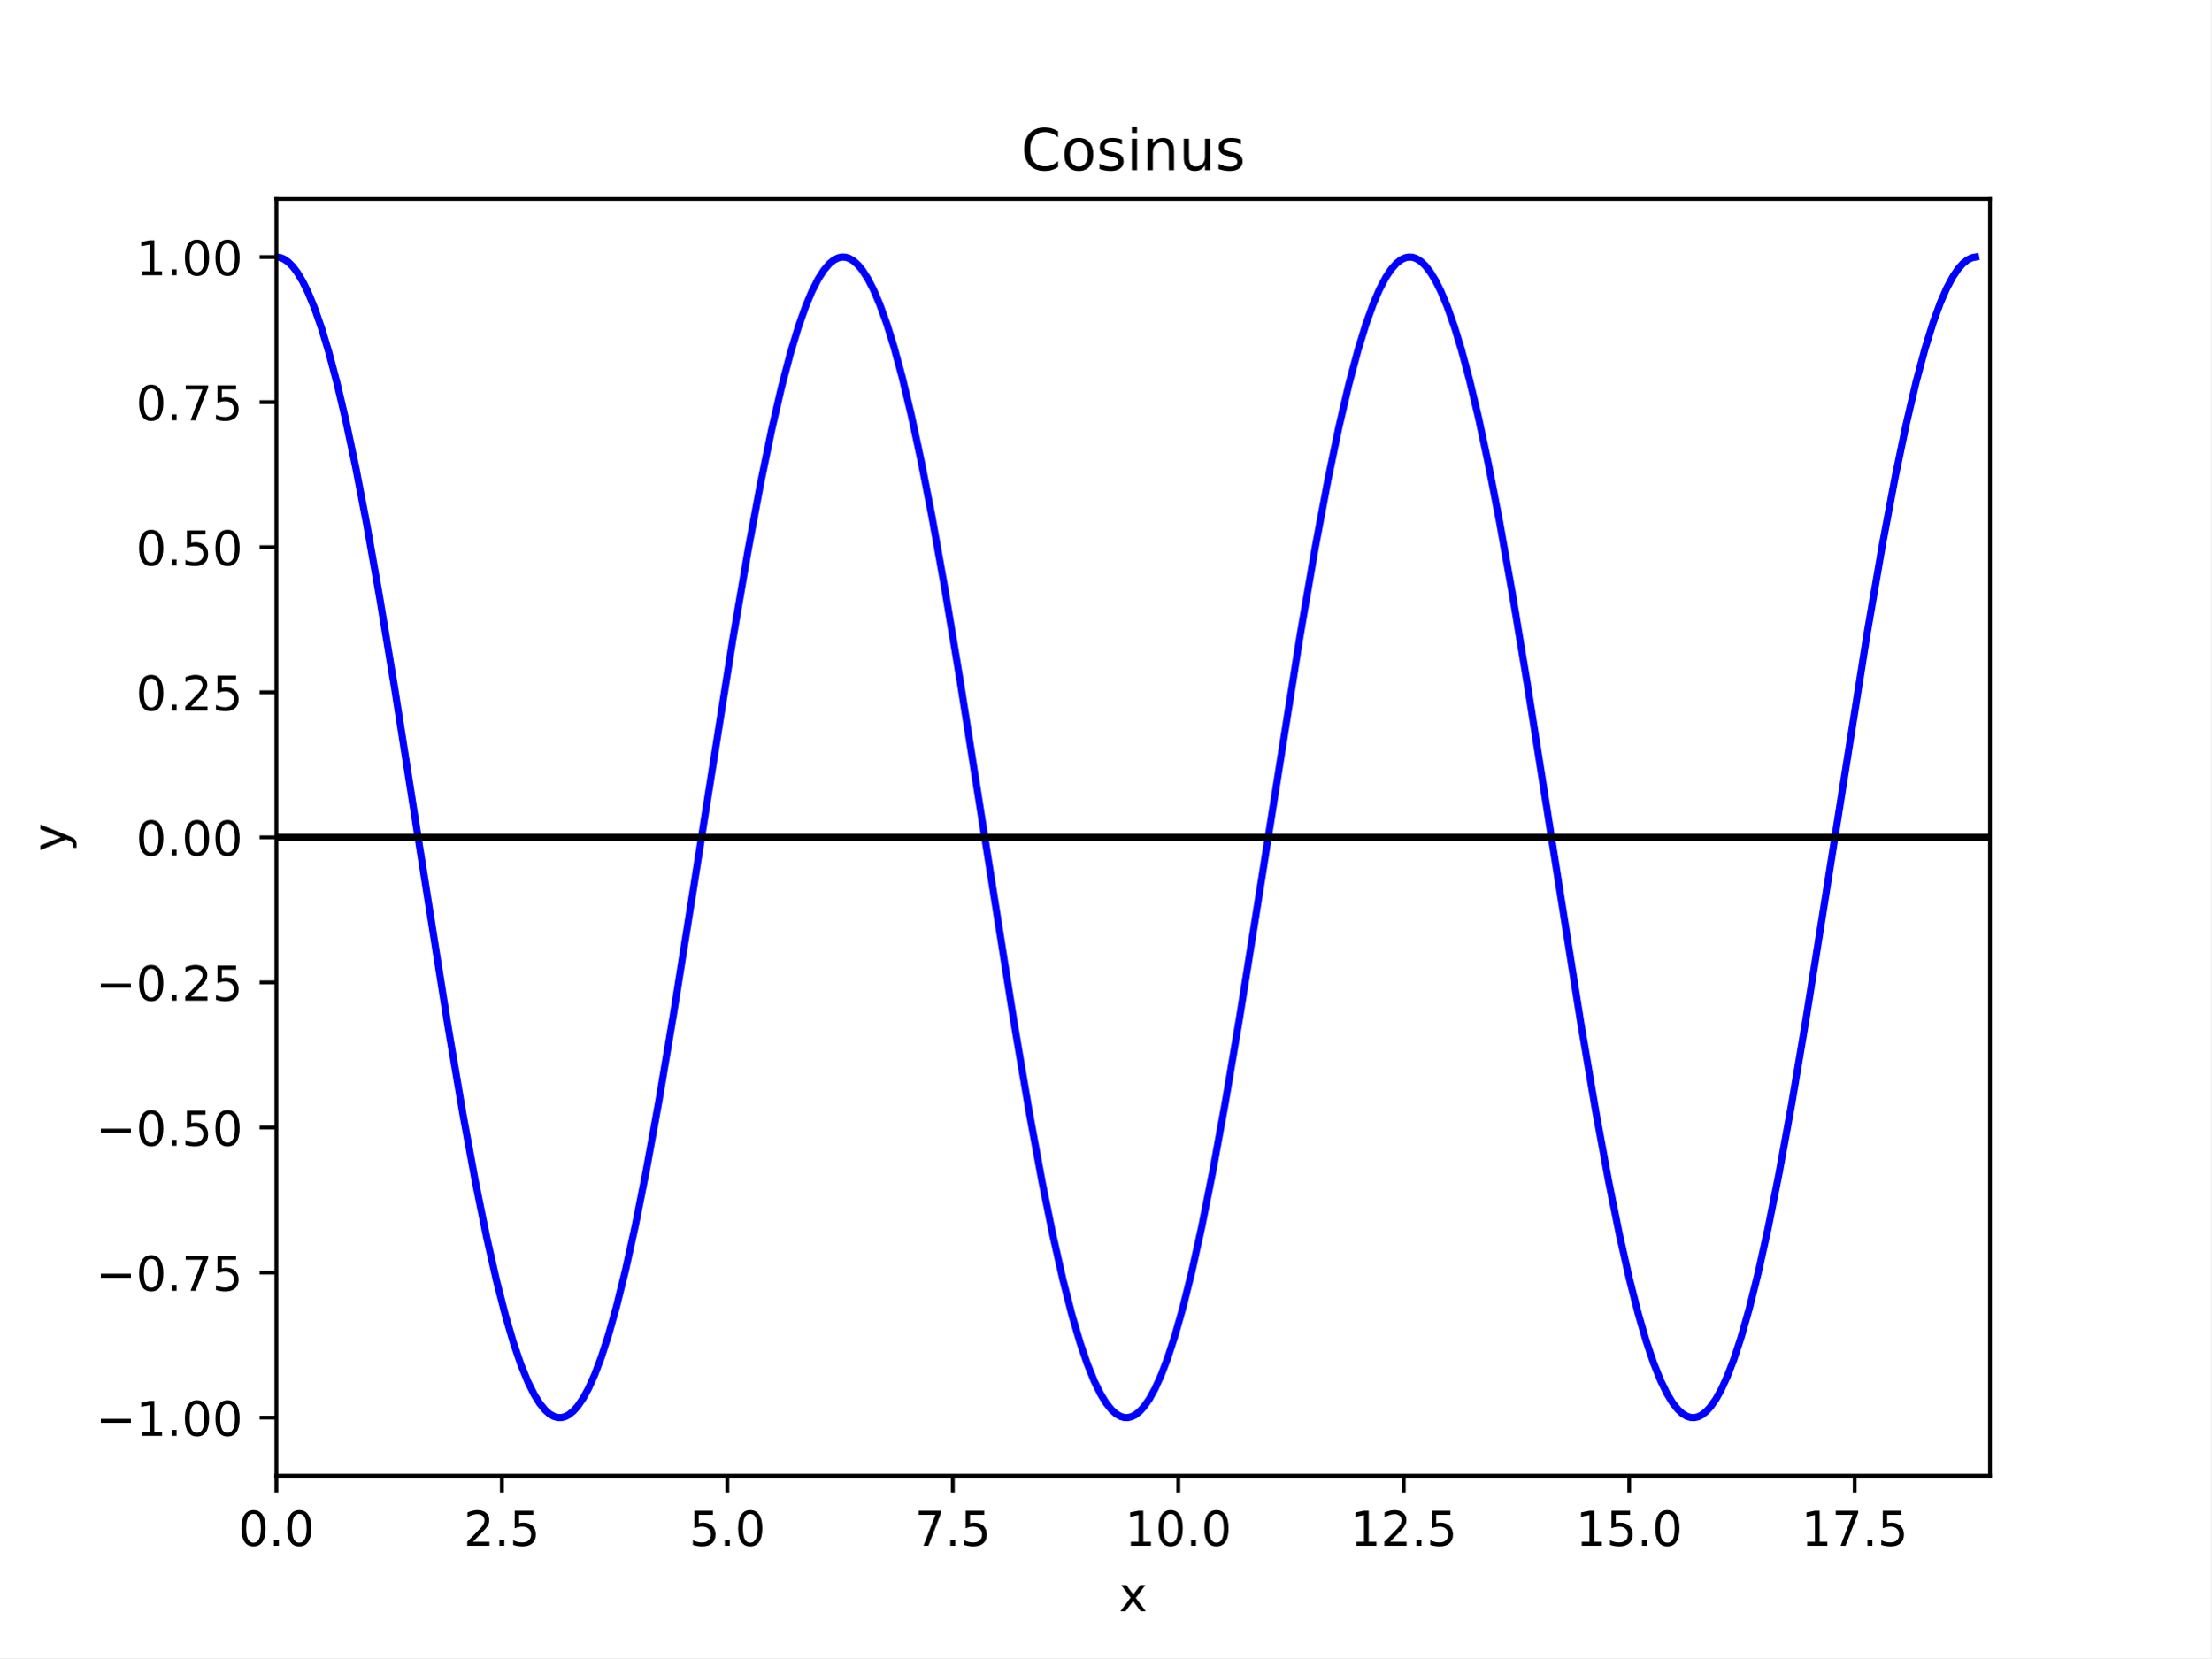
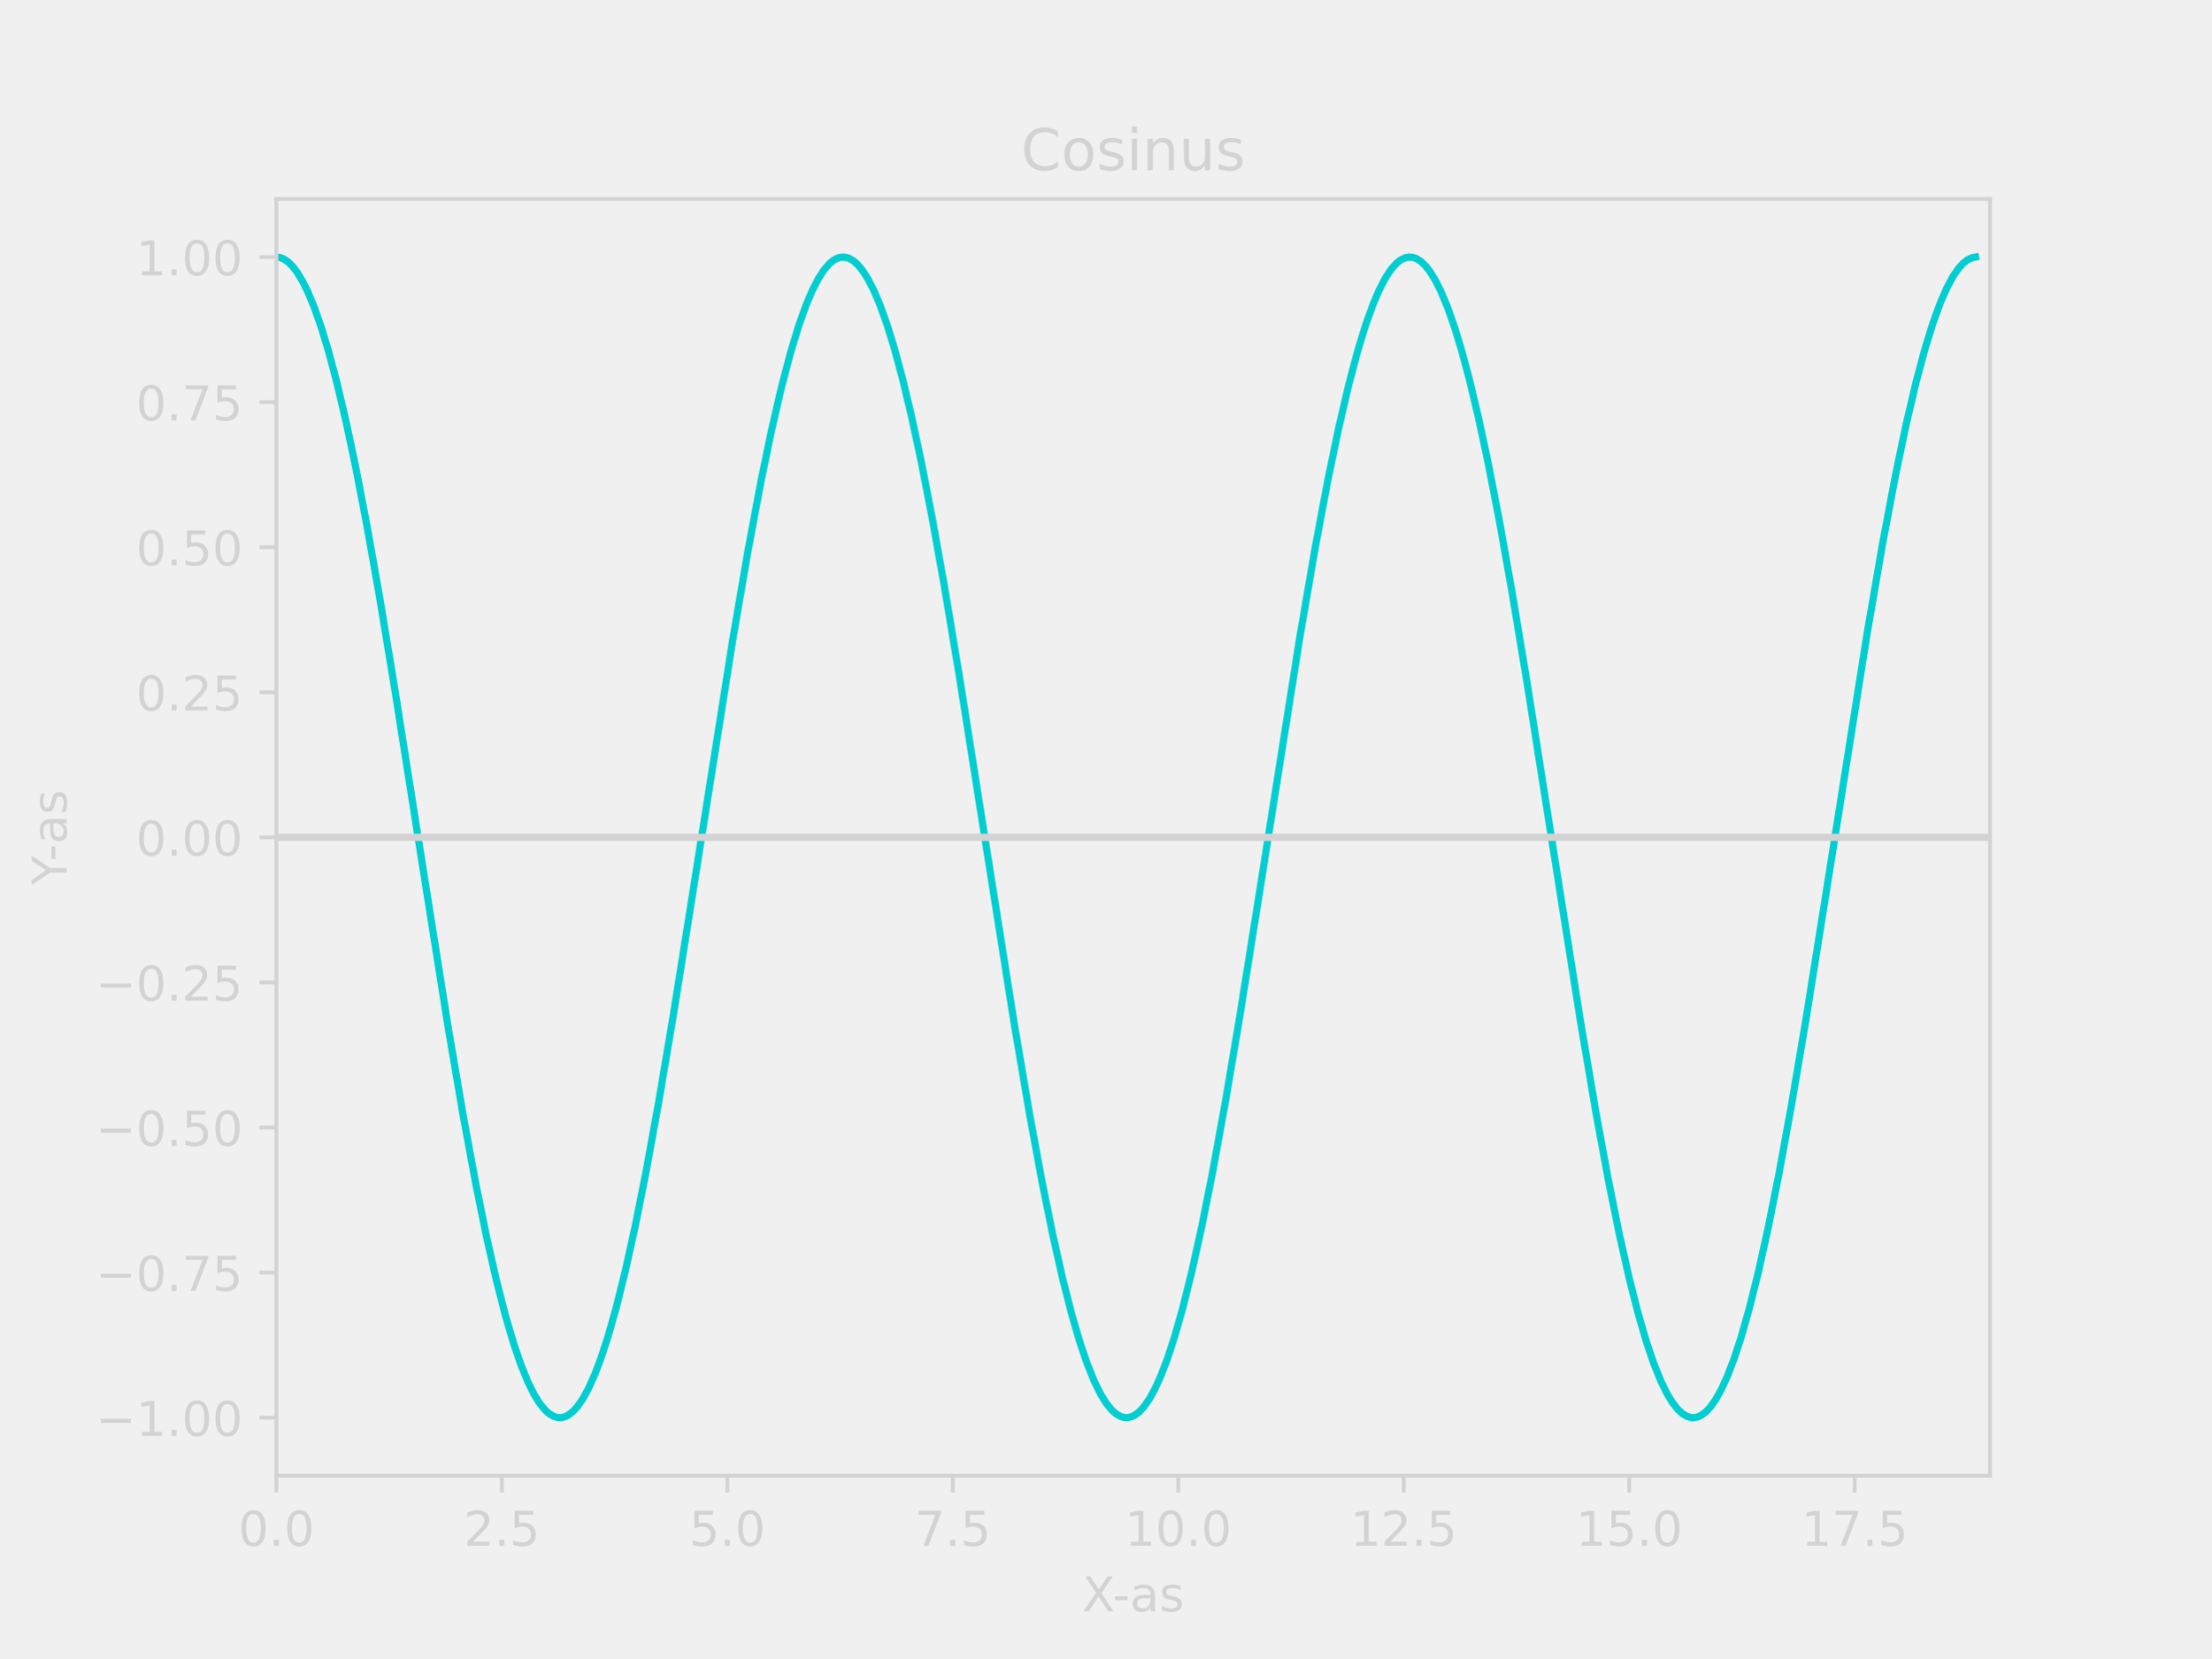
<svg xmlns="http://www.w3.org/2000/svg" xmlns:xlink="http://www.w3.org/1999/xlink" width="460.8pt" height="345.6pt" viewBox="0 0 460.8 345.6" version="1.1">
  <defs>
    <style type="text/css">*{stroke-linejoin: round; stroke-linecap: butt}</style>
  </defs>
  <g id="figure_1">
    <g id="patch_1">
-       <path d="M 0 345.6  L 460.8 345.6  L 460.8 0  L 0 0  z " style="fill: #ffffff" />
+       <path d="M 0 345.6  L 460.8 345.6  L 460.8 0  L 0 0  z " style="fill: none" />
    </g>
    <g id="axes_1">
      <g id="patch_2">
-         <path d="M 57.6 307.584  L 414.72 307.584  L 414.72 41.472  L 57.6 41.472  z " style="fill: #ffffff" />
+         <path d="M 57.6 307.584  L 414.72 307.584  L 414.72 41.472  L 57.6 41.472  z " style="fill: none" />
      </g>
      <g id="matplotlib.axis_1">
        <g id="xtick_1">
          <g id="line2d_1">
            <defs>
-               <path id="ma6ecc89bb5" d="M 0 0  L 0 3.5  " style="stroke: #000000; stroke-width: 0.8" />
+               <path id="mee65ece090" d="M 0 0  L 0 3.5  " style="stroke: #d3d3d3; stroke-width: 0.8" />
            </defs>
            <g>
-               <use xlink:href="#ma6ecc89bb5" x="57.6" y="307.584" style="stroke: #000000; stroke-width: 0.8" />
+               <use xlink:href="#mee65ece090" x="57.6" y="307.584" style="fill: #d3d3d3; stroke: #d3d3d3; stroke-width: 0.8" />
            </g>
          </g>
          <g id="text_1">
-             <g transform="translate(49.64844 322.1824)scale(0.1 -0.1)">
+             <g style="fill: #d3d3d3" transform="translate(49.64844 322.1824)scale(0.1 -0.1)">
              <defs>
                <path id="DejaVuSans-30" d="M 2034 4250  Q 1547 4250 1301 3770  Q 1056 3291 1056 2328  Q 1056 1369 1301 889  Q 1547 409 2034 409  Q 2525 409 2770 889  Q 3016 1369 3016 2328  Q 3016 3291 2770 3770  Q 2525 4250 2034 4250  z M 2034 4750  Q 2819 4750 3233 4129  Q 3647 3509 3647 2328  Q 3647 1150 3233 529  Q 2819 -91 2034 -91  Q 1250 -91 836 529  Q 422 1150 422 2328  Q 422 3509 836 4129  Q 1250 4750 2034 4750  z " transform="scale(0.015625)" />
                <path id="DejaVuSans-2e" d="M 684 794  L 1344 794  L 1344 0  L 684 0  L 684 794  z " transform="scale(0.015625)" />
              </defs>
              <use xlink:href="#DejaVuSans-30" />
              <use xlink:href="#DejaVuSans-2e" x="63.623" />
              <use xlink:href="#DejaVuSans-30" x="95.41" />
            </g>
          </g>
        </g>
        <g id="xtick_2">
          <g id="line2d_2">
            <g>
-               <use xlink:href="#ma6ecc89bb5" x="104.589" y="307.584" style="stroke: #000000; stroke-width: 0.8" />
+               <use xlink:href="#mee65ece090" x="104.589" y="307.584" style="fill: #d3d3d3; stroke: #d3d3d3; stroke-width: 0.8" />
            </g>
          </g>
          <g id="text_2">
-             <g transform="translate(96.63791 322.1824)scale(0.1 -0.1)">
+             <g style="fill: #d3d3d3" transform="translate(96.63791 322.1824)scale(0.1 -0.1)">
              <defs>
                <path id="DejaVuSans-32" d="M 1228 531  L 3431 531  L 3431 0  L 469 0  L 469 531  Q 828 903 1448 1529  Q 2069 2156 2228 2338  Q 2531 2678 2651 2914  Q 2772 3150 2772 3378  Q 2772 3750 2511 3984  Q 2250 4219 1831 4219  Q 1534 4219 1204 4116  Q 875 4013 500 3803  L 500 4441  Q 881 4594 1212 4672  Q 1544 4750 1819 4750  Q 2544 4750 2975 4387  Q 3406 4025 3406 3419  Q 3406 3131 3298 2873  Q 3191 2616 2906 2266  Q 2828 2175 2409 1742  Q 1991 1309 1228 531  z " transform="scale(0.015625)" />
                <path id="DejaVuSans-35" d="M 691 4666  L 3169 4666  L 3169 4134  L 1269 4134  L 1269 2991  Q 1406 3038 1543 3061  Q 1681 3084 1819 3084  Q 2600 3084 3056 2656  Q 3513 2228 3513 1497  Q 3513 744 3044 326  Q 2575 -91 1722 -91  Q 1428 -91 1123 -41  Q 819 9 494 109  L 494 744  Q 775 591 1075 516  Q 1375 441 1709 441  Q 2250 441 2565 725  Q 2881 1009 2881 1497  Q 2881 1984 2565 2268  Q 2250 2553 1709 2553  Q 1456 2553 1204 2497  Q 953 2441 691 2322  L 691 4666  z " transform="scale(0.015625)" />
              </defs>
              <use xlink:href="#DejaVuSans-32" />
              <use xlink:href="#DejaVuSans-2e" x="63.623" />
              <use xlink:href="#DejaVuSans-35" x="95.41" />
            </g>
          </g>
        </g>
        <g id="xtick_3">
          <g id="line2d_3">
            <g>
-               <use xlink:href="#ma6ecc89bb5" x="151.579" y="307.584" style="stroke: #000000; stroke-width: 0.8" />
+               <use xlink:href="#mee65ece090" x="151.579" y="307.584" style="fill: #d3d3d3; stroke: #d3d3d3; stroke-width: 0.8" />
            </g>
          </g>
          <g id="text_3">
-             <g transform="translate(143.6274 322.1824)scale(0.1 -0.1)">
+             <g style="fill: #d3d3d3" transform="translate(143.6274 322.1824)scale(0.1 -0.1)">
              <use xlink:href="#DejaVuSans-35" />
              <use xlink:href="#DejaVuSans-2e" x="63.623" />
              <use xlink:href="#DejaVuSans-30" x="95.41" />
            </g>
          </g>
        </g>
        <g id="xtick_4">
          <g id="line2d_4">
            <g>
-               <use xlink:href="#ma6ecc89bb5" x="198.568" y="307.584" style="stroke: #000000; stroke-width: 0.8" />
+               <use xlink:href="#mee65ece090" x="198.568" y="307.584" style="fill: #d3d3d3; stroke: #d3d3d3; stroke-width: 0.8" />
            </g>
          </g>
          <g id="text_4">
-             <g transform="translate(190.6169 322.1824)scale(0.1 -0.1)">
+             <g style="fill: #d3d3d3" transform="translate(190.6169 322.1824)scale(0.1 -0.1)">
              <defs>
                <path id="DejaVuSans-37" d="M 525 4666  L 3525 4666  L 3525 4397  L 1831 0  L 1172 0  L 2766 4134  L 525 4134  L 525 4666  z " transform="scale(0.015625)" />
              </defs>
              <use xlink:href="#DejaVuSans-37" />
              <use xlink:href="#DejaVuSans-2e" x="63.623" />
              <use xlink:href="#DejaVuSans-35" x="95.41" />
            </g>
          </g>
        </g>
        <g id="xtick_5">
          <g id="line2d_5">
            <g>
-               <use xlink:href="#ma6ecc89bb5" x="245.558" y="307.584" style="stroke: #000000; stroke-width: 0.8" />
+               <use xlink:href="#mee65ece090" x="245.558" y="307.584" style="fill: #d3d3d3; stroke: #d3d3d3; stroke-width: 0.8" />
            </g>
          </g>
          <g id="text_5">
-             <g transform="translate(234.4251 322.1824)scale(0.1 -0.1)">
+             <g style="fill: #d3d3d3" transform="translate(234.4251 322.1824)scale(0.1 -0.1)">
              <defs>
                <path id="DejaVuSans-31" d="M 794 531  L 1825 531  L 1825 4091  L 703 3866  L 703 4441  L 1819 4666  L 2450 4666  L 2450 531  L 3481 531  L 3481 0  L 794 0  L 794 531  z " transform="scale(0.015625)" />
              </defs>
              <use xlink:href="#DejaVuSans-31" />
              <use xlink:href="#DejaVuSans-30" x="63.623" />
              <use xlink:href="#DejaVuSans-2e" x="127.246" />
              <use xlink:href="#DejaVuSans-30" x="159.033" />
            </g>
          </g>
        </g>
        <g id="xtick_6">
          <g id="line2d_6">
            <g>
-               <use xlink:href="#ma6ecc89bb5" x="292.547" y="307.584" style="stroke: #000000; stroke-width: 0.8" />
+               <use xlink:href="#mee65ece090" x="292.547" y="307.584" style="fill: #d3d3d3; stroke: #d3d3d3; stroke-width: 0.8" />
            </g>
          </g>
          <g id="text_6">
-             <g transform="translate(281.4146 322.1824)scale(0.1 -0.1)">
+             <g style="fill: #d3d3d3" transform="translate(281.4146 322.1824)scale(0.1 -0.1)">
              <use xlink:href="#DejaVuSans-31" />
              <use xlink:href="#DejaVuSans-32" x="63.623" />
              <use xlink:href="#DejaVuSans-2e" x="127.246" />
              <use xlink:href="#DejaVuSans-35" x="159.033" />
            </g>
          </g>
        </g>
        <g id="xtick_7">
          <g id="line2d_7">
            <g>
-               <use xlink:href="#ma6ecc89bb5" x="339.537" y="307.584" style="stroke: #000000; stroke-width: 0.8" />
+               <use xlink:href="#mee65ece090" x="339.537" y="307.584" style="fill: #d3d3d3; stroke: #d3d3d3; stroke-width: 0.8" />
            </g>
          </g>
          <g id="text_7">
-             <g transform="translate(328.404 322.1824)scale(0.1 -0.1)">
+             <g style="fill: #d3d3d3" transform="translate(328.404 322.1824)scale(0.1 -0.1)">
              <use xlink:href="#DejaVuSans-31" />
              <use xlink:href="#DejaVuSans-35" x="63.623" />
              <use xlink:href="#DejaVuSans-2e" x="127.246" />
              <use xlink:href="#DejaVuSans-30" x="159.033" />
            </g>
          </g>
        </g>
        <g id="xtick_8">
          <g id="line2d_8">
            <g>
-               <use xlink:href="#ma6ecc89bb5" x="386.526" y="307.584" style="stroke: #000000; stroke-width: 0.8" />
+               <use xlink:href="#mee65ece090" x="386.526" y="307.584" style="fill: #d3d3d3; stroke: #d3d3d3; stroke-width: 0.8" />
            </g>
          </g>
          <g id="text_8">
-             <g transform="translate(375.3935 322.1824)scale(0.1 -0.1)">
+             <g style="fill: #d3d3d3" transform="translate(375.3935 322.1824)scale(0.1 -0.1)">
              <use xlink:href="#DejaVuSans-31" />
              <use xlink:href="#DejaVuSans-37" x="63.623" />
              <use xlink:href="#DejaVuSans-2e" x="127.246" />
              <use xlink:href="#DejaVuSans-35" x="159.033" />
            </g>
          </g>
        </g>
        <g id="text_9">
-           <g transform="translate(233.2006 335.8606)scale(0.1 -0.1)">
+           <g style="fill: #d3d3d3" transform="translate(225.5123 335.8606)scale(0.1 -0.1)">
            <defs>
-               <path id="DejaVuSans-78" d="M 3513 3500  L 2247 1797  L 3578 0  L 2900 0  L 1881 1375  L 863 0  L 184 0  L 1544 1831  L 300 3500  L 978 3500  L 1906 2253  L 2834 3500  L 3513 3500  z " transform="scale(0.015625)" />
+               <path id="DejaVuSans-58" d="M 403 4666  L 1081 4666  L 2241 2931  L 3406 4666  L 4084 4666  L 2584 2425  L 4184 0  L 3506 0  L 2194 1984  L 872 0  L 191 0  L 1856 2491  L 403 4666  z " transform="scale(0.015625)" />
+               <path id="DejaVuSans-2d" d="M 313 2009  L 1997 2009  L 1997 1497  L 313 1497  L 313 2009  z " transform="scale(0.015625)" />
+               <path id="DejaVuSans-61" d="M 2194 1759  Q 1497 1759 1228 1600  Q 959 1441 959 1056  Q 959 750 1161 570  Q 1363 391 1709 391  Q 2188 391 2477 730  Q 2766 1069 2766 1631  L 2766 1759  L 2194 1759  z M 3341 1997  L 3341 0  L 2766 0  L 2766 531  Q 2569 213 2275 61  Q 1981 -91 1556 -91  Q 1019 -91 701 211  Q 384 513 384 1019  Q 384 1609 779 1909  Q 1175 2209 1959 2209  L 2766 2209  L 2766 2266  Q 2766 2663 2505 2880  Q 2244 3097 1772 3097  Q 1472 3097 1187 3025  Q 903 2953 641 2809  L 641 3341  Q 956 3463 1253 3523  Q 1550 3584 1831 3584  Q 2591 3584 2966 3190  Q 3341 2797 3341 1997  z " transform="scale(0.015625)" />
+               <path id="DejaVuSans-73" d="M 2834 3397  L 2834 2853  Q 2591 2978 2328 3040  Q 2066 3103 1784 3103  Q 1356 3103 1142 2972  Q 928 2841 928 2578  Q 928 2378 1081 2264  Q 1234 2150 1697 2047  L 1894 2003  Q 2506 1872 2764 1633  Q 3022 1394 3022 966  Q 3022 478 2636 193  Q 2250 -91 1575 -91  Q 1294 -91 989 -36  Q 684 19 347 128  L 347 722  Q 666 556 975 473  Q 1284 391 1588 391  Q 1994 391 2212 530  Q 2431 669 2431 922  Q 2431 1156 2273 1281  Q 2116 1406 1581 1522  L 1381 1569  Q 847 1681 609 1914  Q 372 2147 372 2553  Q 372 3047 722 3315  Q 1072 3584 1716 3584  Q 2034 3584 2315 3537  Q 2597 3491 2834 3397  z " transform="scale(0.015625)" />
            </defs>
-             <use xlink:href="#DejaVuSans-78" />
+             <use xlink:href="#DejaVuSans-58" />
+             <use xlink:href="#DejaVuSans-2d" x="63.506" />
+             <use xlink:href="#DejaVuSans-61" x="99.59" />
+             <use xlink:href="#DejaVuSans-73" x="160.869" />
          </g>
        </g>
      </g>
      <g id="matplotlib.axis_2">
        <g id="ytick_1">
          <g id="line2d_9">
            <defs>
-               <path id="m4ebce555c1" d="M 0 0  L -3.5 0  " style="stroke: #000000; stroke-width: 0.8" />
+               <path id="m368ee5d7a7" d="M 0 0  L -3.5 0  " style="stroke: #d3d3d3; stroke-width: 0.8" />
            </defs>
            <g>
-               <use xlink:href="#m4ebce555c1" x="57.6" y="295.488" style="stroke: #000000; stroke-width: 0.8" />
+               <use xlink:href="#m368ee5d7a7" x="57.6" y="295.488" style="fill: #d3d3d3; stroke: #d3d3d3; stroke-width: 0.8" />
            </g>
          </g>
          <g id="text_10">
-             <g transform="translate(19.95469 299.2872)scale(0.1 -0.1)">
+             <g style="fill: #d3d3d3" transform="translate(19.95469 299.2872)scale(0.1 -0.1)">
              <defs>
                <path id="DejaVuSans-2212" d="M 678 2272  L 4684 2272  L 4684 1741  L 678 1741  L 678 2272  z " transform="scale(0.015625)" />
              </defs>
              <use xlink:href="#DejaVuSans-2212" />
              <use xlink:href="#DejaVuSans-31" x="83.789" />
              <use xlink:href="#DejaVuSans-2e" x="147.412" />
              <use xlink:href="#DejaVuSans-30" x="179.199" />
              <use xlink:href="#DejaVuSans-30" x="242.822" />
            </g>
          </g>
        </g>
        <g id="ytick_2">
          <g id="line2d_10">
            <g>
-               <use xlink:href="#m4ebce555c1" x="57.6" y="265.248" style="stroke: #000000; stroke-width: 0.8" />
+               <use xlink:href="#m368ee5d7a7" x="57.6" y="265.248" style="fill: #d3d3d3; stroke: #d3d3d3; stroke-width: 0.8" />
            </g>
          </g>
          <g id="text_11">
-             <g transform="translate(19.95469 269.0472)scale(0.1 -0.1)">
+             <g style="fill: #d3d3d3" transform="translate(19.95469 269.0472)scale(0.1 -0.1)">
              <use xlink:href="#DejaVuSans-2212" />
              <use xlink:href="#DejaVuSans-30" x="83.789" />
              <use xlink:href="#DejaVuSans-2e" x="147.412" />
              <use xlink:href="#DejaVuSans-37" x="179.199" />
              <use xlink:href="#DejaVuSans-35" x="242.822" />
            </g>
          </g>
        </g>
        <g id="ytick_3">
          <g id="line2d_11">
            <g>
-               <use xlink:href="#m4ebce555c1" x="57.6" y="235.008" style="stroke: #000000; stroke-width: 0.8" />
+               <use xlink:href="#m368ee5d7a7" x="57.6" y="235.008" style="fill: #d3d3d3; stroke: #d3d3d3; stroke-width: 0.8" />
            </g>
          </g>
          <g id="text_12">
-             <g transform="translate(19.95469 238.8072)scale(0.1 -0.1)">
+             <g style="fill: #d3d3d3" transform="translate(19.95469 238.8072)scale(0.1 -0.1)">
              <use xlink:href="#DejaVuSans-2212" />
              <use xlink:href="#DejaVuSans-30" x="83.789" />
              <use xlink:href="#DejaVuSans-2e" x="147.412" />
              <use xlink:href="#DejaVuSans-35" x="179.199" />
              <use xlink:href="#DejaVuSans-30" x="242.822" />
            </g>
          </g>
        </g>
        <g id="ytick_4">
          <g id="line2d_12">
            <g>
-               <use xlink:href="#m4ebce555c1" x="57.6" y="204.768" style="stroke: #000000; stroke-width: 0.8" />
+               <use xlink:href="#m368ee5d7a7" x="57.6" y="204.768" style="fill: #d3d3d3; stroke: #d3d3d3; stroke-width: 0.8" />
            </g>
          </g>
          <g id="text_13">
-             <g transform="translate(19.95469 208.5672)scale(0.1 -0.1)">
+             <g style="fill: #d3d3d3" transform="translate(19.95469 208.5672)scale(0.1 -0.1)">
              <use xlink:href="#DejaVuSans-2212" />
              <use xlink:href="#DejaVuSans-30" x="83.789" />
              <use xlink:href="#DejaVuSans-2e" x="147.412" />
              <use xlink:href="#DejaVuSans-32" x="179.199" />
              <use xlink:href="#DejaVuSans-35" x="242.822" />
            </g>
          </g>
        </g>
        <g id="ytick_5">
          <g id="line2d_13">
            <g>
-               <use xlink:href="#m4ebce555c1" x="57.6" y="174.528" style="stroke: #000000; stroke-width: 0.8" />
+               <use xlink:href="#m368ee5d7a7" x="57.6" y="174.528" style="fill: #d3d3d3; stroke: #d3d3d3; stroke-width: 0.8" />
            </g>
          </g>
          <g id="text_14">
-             <g transform="translate(28.33438 178.3272)scale(0.1 -0.1)">
+             <g style="fill: #d3d3d3" transform="translate(28.33438 178.3272)scale(0.1 -0.1)">
              <use xlink:href="#DejaVuSans-30" />
              <use xlink:href="#DejaVuSans-2e" x="63.623" />
              <use xlink:href="#DejaVuSans-30" x="95.41" />
              <use xlink:href="#DejaVuSans-30" x="159.033" />
            </g>
          </g>
        </g>
        <g id="ytick_6">
          <g id="line2d_14">
            <g>
-               <use xlink:href="#m4ebce555c1" x="57.6" y="144.288" style="stroke: #000000; stroke-width: 0.8" />
+               <use xlink:href="#m368ee5d7a7" x="57.6" y="144.288" style="fill: #d3d3d3; stroke: #d3d3d3; stroke-width: 0.8" />
            </g>
          </g>
          <g id="text_15">
-             <g transform="translate(28.33438 148.0872)scale(0.1 -0.1)">
+             <g style="fill: #d3d3d3" transform="translate(28.33438 148.0872)scale(0.1 -0.1)">
              <use xlink:href="#DejaVuSans-30" />
              <use xlink:href="#DejaVuSans-2e" x="63.623" />
              <use xlink:href="#DejaVuSans-32" x="95.41" />
              <use xlink:href="#DejaVuSans-35" x="159.033" />
            </g>
          </g>
        </g>
        <g id="ytick_7">
          <g id="line2d_15">
            <g>
-               <use xlink:href="#m4ebce555c1" x="57.6" y="114.048" style="stroke: #000000; stroke-width: 0.8" />
+               <use xlink:href="#m368ee5d7a7" x="57.6" y="114.048" style="fill: #d3d3d3; stroke: #d3d3d3; stroke-width: 0.8" />
            </g>
          </g>
          <g id="text_16">
-             <g transform="translate(28.33438 117.8472)scale(0.1 -0.1)">
+             <g style="fill: #d3d3d3" transform="translate(28.33438 117.8472)scale(0.1 -0.1)">
              <use xlink:href="#DejaVuSans-30" />
              <use xlink:href="#DejaVuSans-2e" x="63.623" />
              <use xlink:href="#DejaVuSans-35" x="95.41" />
              <use xlink:href="#DejaVuSans-30" x="159.033" />
            </g>
          </g>
        </g>
        <g id="ytick_8">
          <g id="line2d_16">
            <g>
-               <use xlink:href="#m4ebce555c1" x="57.6" y="83.808" style="stroke: #000000; stroke-width: 0.8" />
+               <use xlink:href="#m368ee5d7a7" x="57.6" y="83.808" style="fill: #d3d3d3; stroke: #d3d3d3; stroke-width: 0.8" />
            </g>
          </g>
          <g id="text_17">
-             <g transform="translate(28.33438 87.60722)scale(0.1 -0.1)">
+             <g style="fill: #d3d3d3" transform="translate(28.33438 87.60722)scale(0.1 -0.1)">
              <use xlink:href="#DejaVuSans-30" />
              <use xlink:href="#DejaVuSans-2e" x="63.623" />
              <use xlink:href="#DejaVuSans-37" x="95.41" />
              <use xlink:href="#DejaVuSans-35" x="159.033" />
            </g>
          </g>
        </g>
        <g id="ytick_9">
          <g id="line2d_17">
            <g>
-               <use xlink:href="#m4ebce555c1" x="57.6" y="53.568" style="stroke: #000000; stroke-width: 0.8" />
+               <use xlink:href="#m368ee5d7a7" x="57.6" y="53.568" style="fill: #d3d3d3; stroke: #d3d3d3; stroke-width: 0.8" />
            </g>
          </g>
          <g id="text_18">
-             <g transform="translate(28.33438 57.36722)scale(0.1 -0.1)">
+             <g style="fill: #d3d3d3" transform="translate(28.33438 57.36722)scale(0.1 -0.1)">
              <use xlink:href="#DejaVuSans-31" />
              <use xlink:href="#DejaVuSans-2e" x="63.623" />
              <use xlink:href="#DejaVuSans-30" x="95.41" />
              <use xlink:href="#DejaVuSans-30" x="159.033" />
            </g>
          </g>
        </g>
        <g id="text_19">
-           <g transform="translate(13.875 177.4874)rotate(-90)scale(0.1 -0.1)">
+           <g style="fill: #d3d3d3" transform="translate(13.875 184.4608)rotate(-90)scale(0.1 -0.1)">
            <defs>
-               <path id="DejaVuSans-79" d="M 2059 -325  Q 1816 -950 1584 -1140  Q 1353 -1331 966 -1331  L 506 -1331  L 506 -850  L 844 -850  Q 1081 -850 1212 -737  Q 1344 -625 1503 -206  L 1606 56  L 191 3500  L 800 3500  L 1894 763  L 2988 3500  L 3597 3500  L 2059 -325  z " transform="scale(0.015625)" />
+               <path id="DejaVuSans-59" d="M -13 4666  L 666 4666  L 1959 2747  L 3244 4666  L 3922 4666  L 2272 2222  L 2272 0  L 1638 0  L 1638 2222  L -13 4666  z " transform="scale(0.015625)" />
            </defs>
-             <use xlink:href="#DejaVuSans-79" />
+             <use xlink:href="#DejaVuSans-59" />
+             <use xlink:href="#DejaVuSans-2d" x="49.209" />
+             <use xlink:href="#DejaVuSans-61" x="85.293" />
+             <use xlink:href="#DejaVuSans-73" x="146.572" />
          </g>
        </g>
      </g>
      <g id="line2d_18">
-         <path d="M 57.6 53.568  L 58.352 53.665  L 59.104 53.955  L 60.043 54.589  L 60.983 55.522  L 61.923 56.753  L 63.051 58.619  L 64.179 60.901  L 65.494 64.081  L 66.998 68.376  L 68.502 73.349  L 70.193 79.717  L 72.073 87.69  L 74.14 97.458  L 76.396 109.173  L 79.027 124.016  L 82.222 143.338  L 87.109 174.432  L 93.312 213.633  L 96.507 232.435  L 99.139 246.687  L 101.394 257.79  L 103.462 266.919  L 105.341 274.252  L 107.033 280.001  L 108.537 284.396  L 110.04 288.088  L 111.356 290.724  L 112.484 292.53  L 113.611 293.912  L 114.551 294.736  L 115.491 295.259  L 116.243 295.46  L 116.995 295.468  L 117.747 295.282  L 118.498 294.903  L 119.438 294.158  L 120.378 293.115  L 121.506 291.472  L 122.633 289.408  L 123.949 286.478  L 125.265 283  L 126.769 278.375  L 128.46 272.38  L 130.34 264.793  L 132.407 255.408  L 134.663 244.059  L 137.294 229.567  L 140.301 211.703  L 144.437 185.687  L 152.707 133.323  L 155.902 114.676  L 158.533 100.594  L 160.789 89.665  L 162.856 80.716  L 164.736 73.561  L 166.428 67.983  L 167.931 63.747  L 169.247 60.621  L 170.563 58.054  L 171.69 56.306  L 172.818 54.984  L 173.758 54.211  L 174.698 53.739  L 175.45 53.579  L 176.201 53.611  L 176.953 53.838  L 177.893 54.392  L 178.833 55.247  L 179.773 56.4  L 180.9 58.173  L 182.028 60.364  L 183.344 63.44  L 184.847 67.62  L 186.351 72.484  L 188.043 78.735  L 189.922 86.587  L 191.99 96.236  L 194.245 107.837  L 196.877 122.571  L 200.072 141.8  L 204.771 171.627  L 211.35 213.268  L 214.545 232.096  L 217.176 246.378  L 219.432 257.51  L 221.499 266.67  L 223.379 274.033  L 225.07 279.812  L 226.574 284.234  L 228.078 287.955  L 229.394 290.616  L 230.521 292.445  L 231.649 293.85  L 232.589 294.692  L 233.529 295.234  L 234.28 295.451  L 235.032 295.474  L 235.784 295.304  L 236.536 294.94  L 237.476 294.215  L 238.415 293.19  L 239.543 291.57  L 240.671 289.528  L 241.987 286.623  L 243.302 283.17  L 244.806 278.572  L 246.498 272.606  L 248.377 265.049  L 250.445 255.694  L 252.7 244.374  L 255.332 229.909  L 258.339 212.069  L 262.474 186.071  L 270.932 132.549  L 274.127 113.961  L 276.759 99.943  L 279.014 89.08  L 281.082 80.197  L 282.962 73.11  L 284.653 67.595  L 286.157 63.419  L 287.473 60.347  L 288.788 57.834  L 289.916 56.135  L 291.044 54.861  L 291.983 54.129  L 292.923 53.698  L 293.675 53.57  L 294.427 53.636  L 295.179 53.896  L 296.119 54.491  L 297.058 55.387  L 297.998 56.58  L 299.126 58.401  L 300.254 60.64  L 301.569 63.769  L 303.073 68.008  L 304.577 72.929  L 306.268 79.24  L 308.148 87.155  L 310.215 96.866  L 312.471 108.526  L 315.102 123.317  L 318.298 142.595  L 323.185 173.661  L 329.387 212.903  L 332.582 231.757  L 335.214 246.068  L 337.469 257.229  L 339.537 266.42  L 341.416 273.814  L 343.108 279.622  L 344.612 284.071  L 346.115 287.821  L 347.431 290.507  L 348.559 292.359  L 349.687 293.786  L 350.626 294.647  L 351.566 295.209  L 352.318 295.441  L 353.07 295.479  L 353.822 295.324  L 354.573 294.976  L 355.513 294.27  L 356.453 293.264  L 357.581 291.666  L 358.709 289.647  L 360.024 286.768  L 361.34 283.339  L 362.844 278.768  L 364.535 272.831  L 366.415 265.304  L 368.482 255.979  L 370.738 244.688  L 373.369 230.252  L 376.377 212.436  L 380.512 186.455  L 389.158 131.777  L 392.353 113.249  L 394.984 99.296  L 397.24 88.498  L 399.307 79.684  L 401.187 72.663  L 402.879 67.212  L 404.382 63.096  L 405.698 60.077  L 407.014 57.62  L 408.141 55.968  L 409.081 54.918  L 410.021 54.167  L 410.961 53.716  L 411.713 53.574  L 411.713 53.574  " clip-path="url(#pe37a855046)" style="fill: none; stroke: #0000ff; stroke-width: 1.5; stroke-linecap: square" />
+         <path d="M 57.6 53.568  L 58.352 53.665  L 59.104 53.955  L 60.043 54.589  L 60.983 55.522  L 61.923 56.753  L 63.051 58.619  L 64.179 60.901  L 65.494 64.081  L 66.998 68.376  L 68.502 73.349  L 70.193 79.717  L 72.073 87.69  L 74.14 97.458  L 76.396 109.173  L 79.027 124.016  L 82.222 143.338  L 87.109 174.432  L 93.312 213.633  L 96.507 232.435  L 99.139 246.687  L 101.394 257.79  L 103.462 266.919  L 105.341 274.252  L 107.033 280.001  L 108.537 284.396  L 110.04 288.088  L 111.356 290.724  L 112.484 292.53  L 113.611 293.912  L 114.551 294.736  L 115.491 295.259  L 116.243 295.46  L 116.995 295.468  L 117.747 295.282  L 118.498 294.903  L 119.438 294.158  L 120.378 293.115  L 121.506 291.472  L 122.633 289.408  L 123.949 286.478  L 125.265 283  L 126.769 278.375  L 128.46 272.38  L 130.34 264.793  L 132.407 255.408  L 134.663 244.059  L 137.294 229.567  L 140.301 211.703  L 144.437 185.687  L 152.707 133.323  L 155.902 114.676  L 158.533 100.594  L 160.789 89.665  L 162.856 80.716  L 164.736 73.561  L 166.428 67.983  L 167.931 63.747  L 169.247 60.621  L 170.563 58.054  L 171.69 56.306  L 172.818 54.984  L 173.758 54.211  L 174.698 53.739  L 175.45 53.579  L 176.201 53.611  L 176.953 53.838  L 177.893 54.392  L 178.833 55.247  L 179.773 56.4  L 180.9 58.173  L 182.028 60.364  L 183.344 63.44  L 184.847 67.62  L 186.351 72.484  L 188.043 78.735  L 189.922 86.587  L 191.99 96.236  L 194.245 107.837  L 196.877 122.571  L 200.072 141.8  L 204.771 171.627  L 211.35 213.268  L 214.545 232.096  L 217.176 246.378  L 219.432 257.51  L 221.499 266.67  L 223.379 274.033  L 225.07 279.812  L 226.574 284.234  L 228.078 287.955  L 229.394 290.616  L 230.521 292.445  L 231.649 293.85  L 232.589 294.692  L 233.529 295.234  L 234.28 295.451  L 235.032 295.474  L 235.784 295.304  L 236.536 294.94  L 237.476 294.215  L 238.415 293.19  L 239.543 291.57  L 240.671 289.528  L 241.987 286.623  L 243.302 283.17  L 244.806 278.572  L 246.498 272.606  L 248.377 265.049  L 250.445 255.694  L 252.7 244.374  L 255.332 229.909  L 258.339 212.069  L 262.474 186.071  L 270.932 132.549  L 274.127 113.961  L 276.759 99.943  L 279.014 89.08  L 281.082 80.197  L 282.962 73.11  L 284.653 67.595  L 286.157 63.419  L 287.473 60.347  L 288.788 57.834  L 289.916 56.135  L 291.044 54.861  L 291.983 54.129  L 292.923 53.698  L 293.675 53.57  L 294.427 53.636  L 295.179 53.896  L 296.119 54.491  L 297.058 55.387  L 297.998 56.58  L 299.126 58.401  L 300.254 60.64  L 301.569 63.769  L 303.073 68.008  L 304.577 72.929  L 306.268 79.24  L 308.148 87.155  L 310.215 96.866  L 312.471 108.526  L 315.102 123.317  L 318.298 142.595  L 323.185 173.661  L 329.387 212.903  L 332.582 231.757  L 335.214 246.068  L 337.469 257.229  L 339.537 266.42  L 341.416 273.814  L 343.108 279.622  L 344.612 284.071  L 346.115 287.821  L 347.431 290.507  L 348.559 292.359  L 349.687 293.786  L 350.626 294.647  L 351.566 295.209  L 352.318 295.441  L 353.07 295.479  L 353.822 295.324  L 354.573 294.976  L 355.513 294.27  L 356.453 293.264  L 357.581 291.666  L 358.709 289.647  L 360.024 286.768  L 361.34 283.339  L 362.844 278.768  L 364.535 272.831  L 366.415 265.304  L 368.482 255.979  L 370.738 244.688  L 373.369 230.252  L 376.377 212.436  L 380.512 186.455  L 389.158 131.777  L 392.353 113.249  L 394.984 99.296  L 397.24 88.498  L 399.307 79.684  L 401.187 72.663  L 402.879 67.212  L 404.382 63.096  L 405.698 60.077  L 407.014 57.62  L 408.141 55.968  L 409.081 54.918  L 410.021 54.167  L 410.961 53.716  L 411.713 53.574  L 411.713 53.574  " clip-path="url(#pf37c3020e2)" style="fill: none; stroke: #00ced1; stroke-width: 1.5; stroke-linecap: square" />
      </g>
      <g id="LineCollection_1">
-         <path d="M 57.6 174.528  L 430.688 174.528  " clip-path="url(#pe37a855046)" style="fill: none; stroke: #000000; stroke-width: 1.5" />
+         <path d="M 57.6 174.528  L 430.688 174.528  " clip-path="url(#pf37c3020e2)" style="fill: none; stroke: #d3d3d3; stroke-width: 1.5" />
      </g>
      <g id="patch_3">
-         <path d="M 57.6 307.584  L 57.6 41.472  " style="fill: none; stroke: #000000; stroke-width: 0.8; stroke-linejoin: miter; stroke-linecap: square" />
+         <path d="M 57.6 307.584  L 57.6 41.472  " style="fill: none; stroke: #d3d3d3; stroke-width: 0.8; stroke-linejoin: miter; stroke-linecap: square" />
      </g>
      <g id="patch_4">
-         <path d="M 414.72 307.584  L 414.72 41.472  " style="fill: none; stroke: #000000; stroke-width: 0.8; stroke-linejoin: miter; stroke-linecap: square" />
+         <path d="M 414.72 307.584  L 414.72 41.472  " style="fill: none; stroke: #d3d3d3; stroke-width: 0.8; stroke-linejoin: miter; stroke-linecap: square" />
      </g>
      <g id="patch_5">
-         <path d="M 57.6 307.584  L 414.72 307.584  " style="fill: none; stroke: #000000; stroke-width: 0.8; stroke-linejoin: miter; stroke-linecap: square" />
+         <path d="M 57.6 307.584  L 414.72 307.584  " style="fill: none; stroke: #d3d3d3; stroke-width: 0.8; stroke-linejoin: miter; stroke-linecap: square" />
      </g>
      <g id="patch_6">
-         <path d="M 57.6 41.472  L 414.72 41.472  " style="fill: none; stroke: #000000; stroke-width: 0.8; stroke-linejoin: miter; stroke-linecap: square" />
+         <path d="M 57.6 41.472  L 414.72 41.472  " style="fill: none; stroke: #d3d3d3; stroke-width: 0.8; stroke-linejoin: miter; stroke-linecap: square" />
      </g>
      <g id="text_20">
-         <g transform="translate(212.7759 35.472)scale(0.12 -0.12)">
+         <g style="fill: #d3d3d3" transform="translate(212.7759 35.472)scale(0.12 -0.12)">
          <defs>
            <path id="DejaVuSans-43" d="M 4122 4306  L 4122 3641  Q 3803 3938 3442 4084  Q 3081 4231 2675 4231  Q 1875 4231 1450 3742  Q 1025 3253 1025 2328  Q 1025 1406 1450 917  Q 1875 428 2675 428  Q 3081 428 3442 575  Q 3803 722 4122 1019  L 4122 359  Q 3791 134 3420 21  Q 3050 -91 2638 -91  Q 1578 -91 968 557  Q 359 1206 359 2328  Q 359 3453 968 4101  Q 1578 4750 2638 4750  Q 3056 4750 3426 4639  Q 3797 4528 4122 4306  z " transform="scale(0.015625)" />
            <path id="DejaVuSans-6f" d="M 1959 3097  Q 1497 3097 1228 2736  Q 959 2375 959 1747  Q 959 1119 1226 758  Q 1494 397 1959 397  Q 2419 397 2687 759  Q 2956 1122 2956 1747  Q 2956 2369 2687 2733  Q 2419 3097 1959 3097  z M 1959 3584  Q 2709 3584 3137 3096  Q 3566 2609 3566 1747  Q 3566 888 3137 398  Q 2709 -91 1959 -91  Q 1206 -91 779 398  Q 353 888 353 1747  Q 353 2609 779 3096  Q 1206 3584 1959 3584  z " transform="scale(0.015625)" />
-             <path id="DejaVuSans-73" d="M 2834 3397  L 2834 2853  Q 2591 2978 2328 3040  Q 2066 3103 1784 3103  Q 1356 3103 1142 2972  Q 928 2841 928 2578  Q 928 2378 1081 2264  Q 1234 2150 1697 2047  L 1894 2003  Q 2506 1872 2764 1633  Q 3022 1394 3022 966  Q 3022 478 2636 193  Q 2250 -91 1575 -91  Q 1294 -91 989 -36  Q 684 19 347 128  L 347 722  Q 666 556 975 473  Q 1284 391 1588 391  Q 1994 391 2212 530  Q 2431 669 2431 922  Q 2431 1156 2273 1281  Q 2116 1406 1581 1522  L 1381 1569  Q 847 1681 609 1914  Q 372 2147 372 2553  Q 372 3047 722 3315  Q 1072 3584 1716 3584  Q 2034 3584 2315 3537  Q 2597 3491 2834 3397  z " transform="scale(0.015625)" />
            <path id="DejaVuSans-69" d="M 603 3500  L 1178 3500  L 1178 0  L 603 0  L 603 3500  z M 603 4863  L 1178 4863  L 1178 4134  L 603 4134  L 603 4863  z " transform="scale(0.015625)" />
            <path id="DejaVuSans-6e" d="M 3513 2113  L 3513 0  L 2938 0  L 2938 2094  Q 2938 2591 2744 2837  Q 2550 3084 2163 3084  Q 1697 3084 1428 2787  Q 1159 2491 1159 1978  L 1159 0  L 581 0  L 581 3500  L 1159 3500  L 1159 2956  Q 1366 3272 1645 3428  Q 1925 3584 2291 3584  Q 2894 3584 3203 3211  Q 3513 2838 3513 2113  z " transform="scale(0.015625)" />
            <path id="DejaVuSans-75" d="M 544 1381  L 544 3500  L 1119 3500  L 1119 1403  Q 1119 906 1312 657  Q 1506 409 1894 409  Q 2359 409 2629 706  Q 2900 1003 2900 1516  L 2900 3500  L 3475 3500  L 3475 0  L 2900 0  L 2900 538  Q 2691 219 2414 64  Q 2138 -91 1772 -91  Q 1169 -91 856 284  Q 544 659 544 1381  z M 1991 3584  L 1991 3584  z " transform="scale(0.015625)" />
          </defs>
          <use xlink:href="#DejaVuSans-43" />
          <use xlink:href="#DejaVuSans-6f" x="69.824" />
          <use xlink:href="#DejaVuSans-73" x="131.006" />
          <use xlink:href="#DejaVuSans-69" x="183.105" />
          <use xlink:href="#DejaVuSans-6e" x="210.889" />
          <use xlink:href="#DejaVuSans-75" x="274.268" />
          <use xlink:href="#DejaVuSans-73" x="337.646" />
        </g>
      </g>
    </g>
  </g>
  <defs>
-     <clipPath id="pe37a855046">
+     <clipPath id="pf37c3020e2">
      <rect x="57.6" y="41.472" width="357.12" height="266.112" />
    </clipPath>
  </defs>
</svg>
